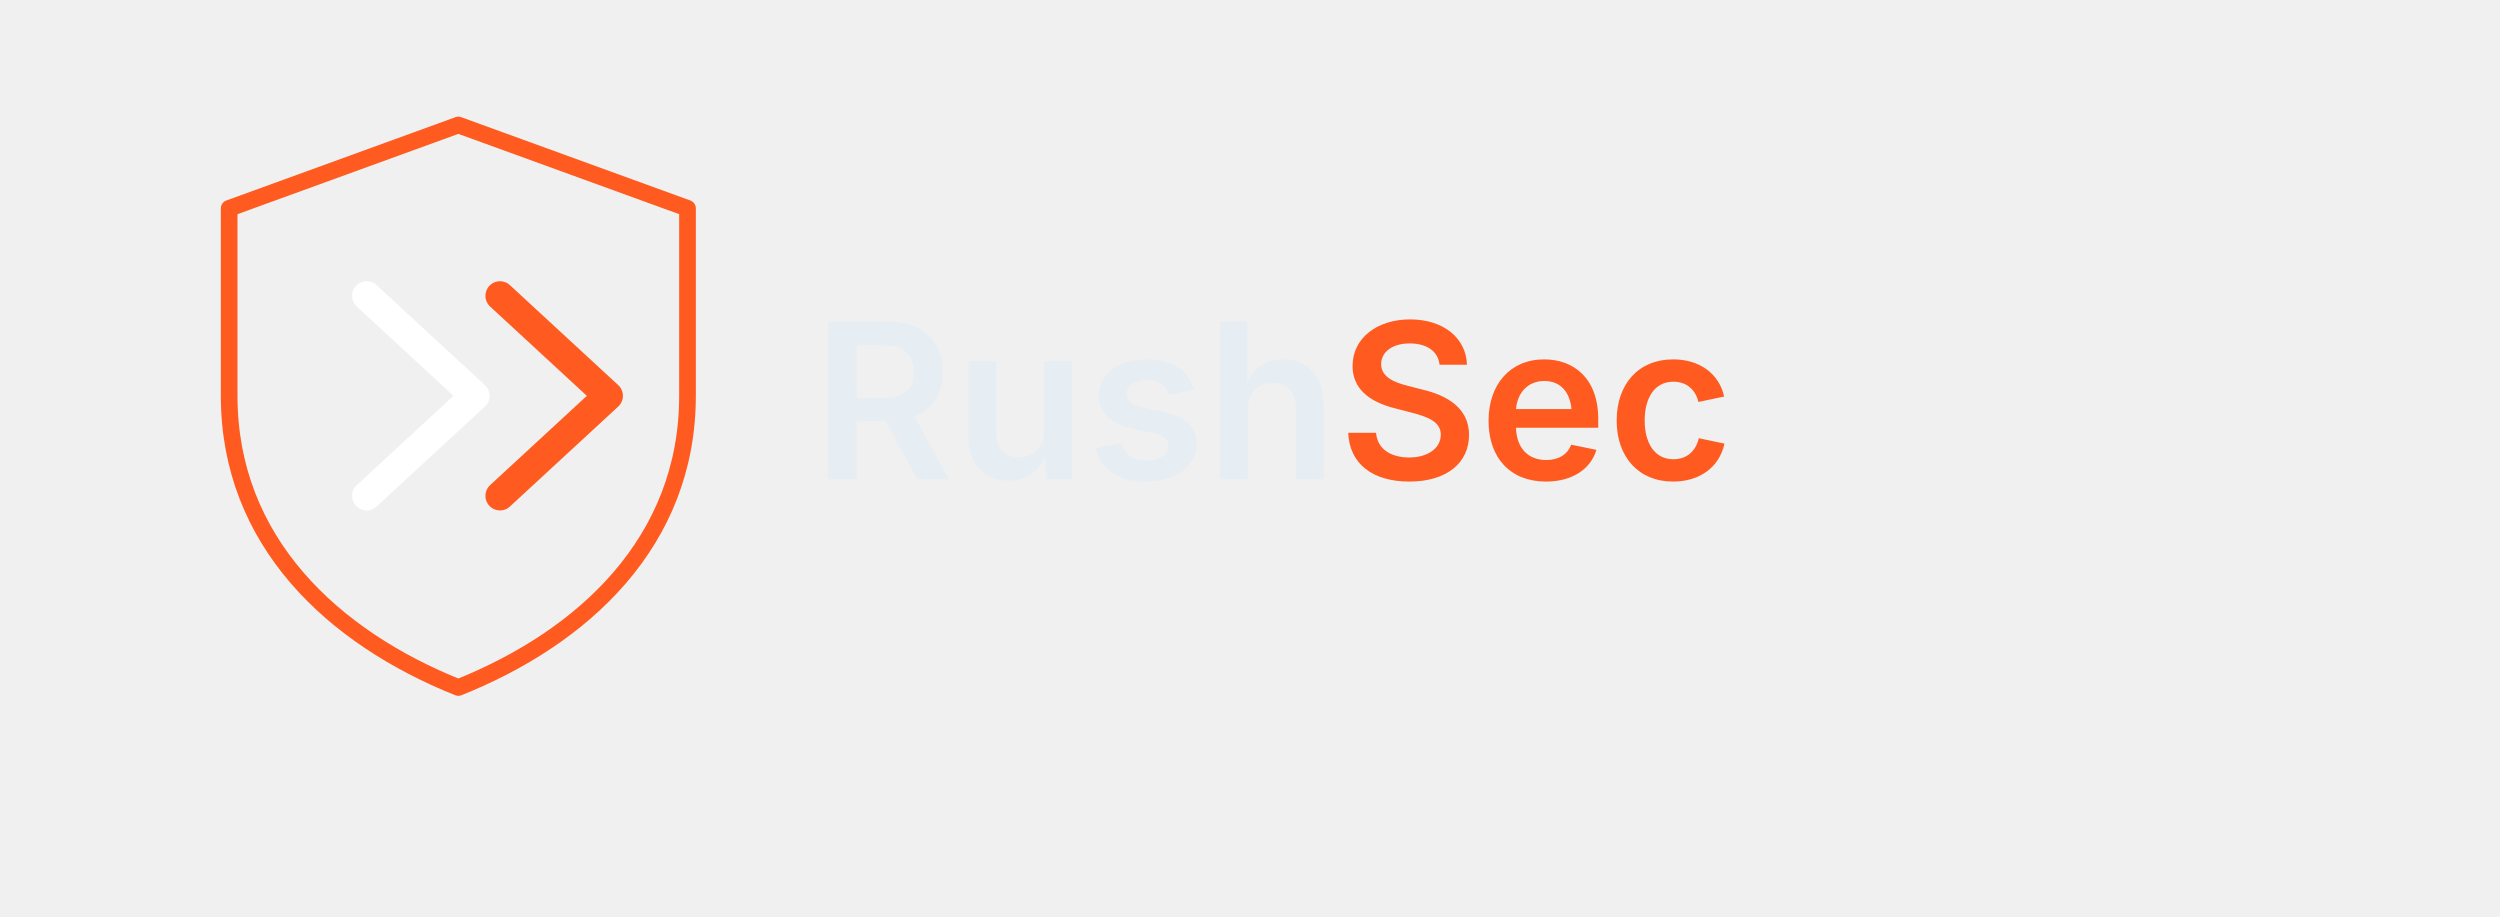
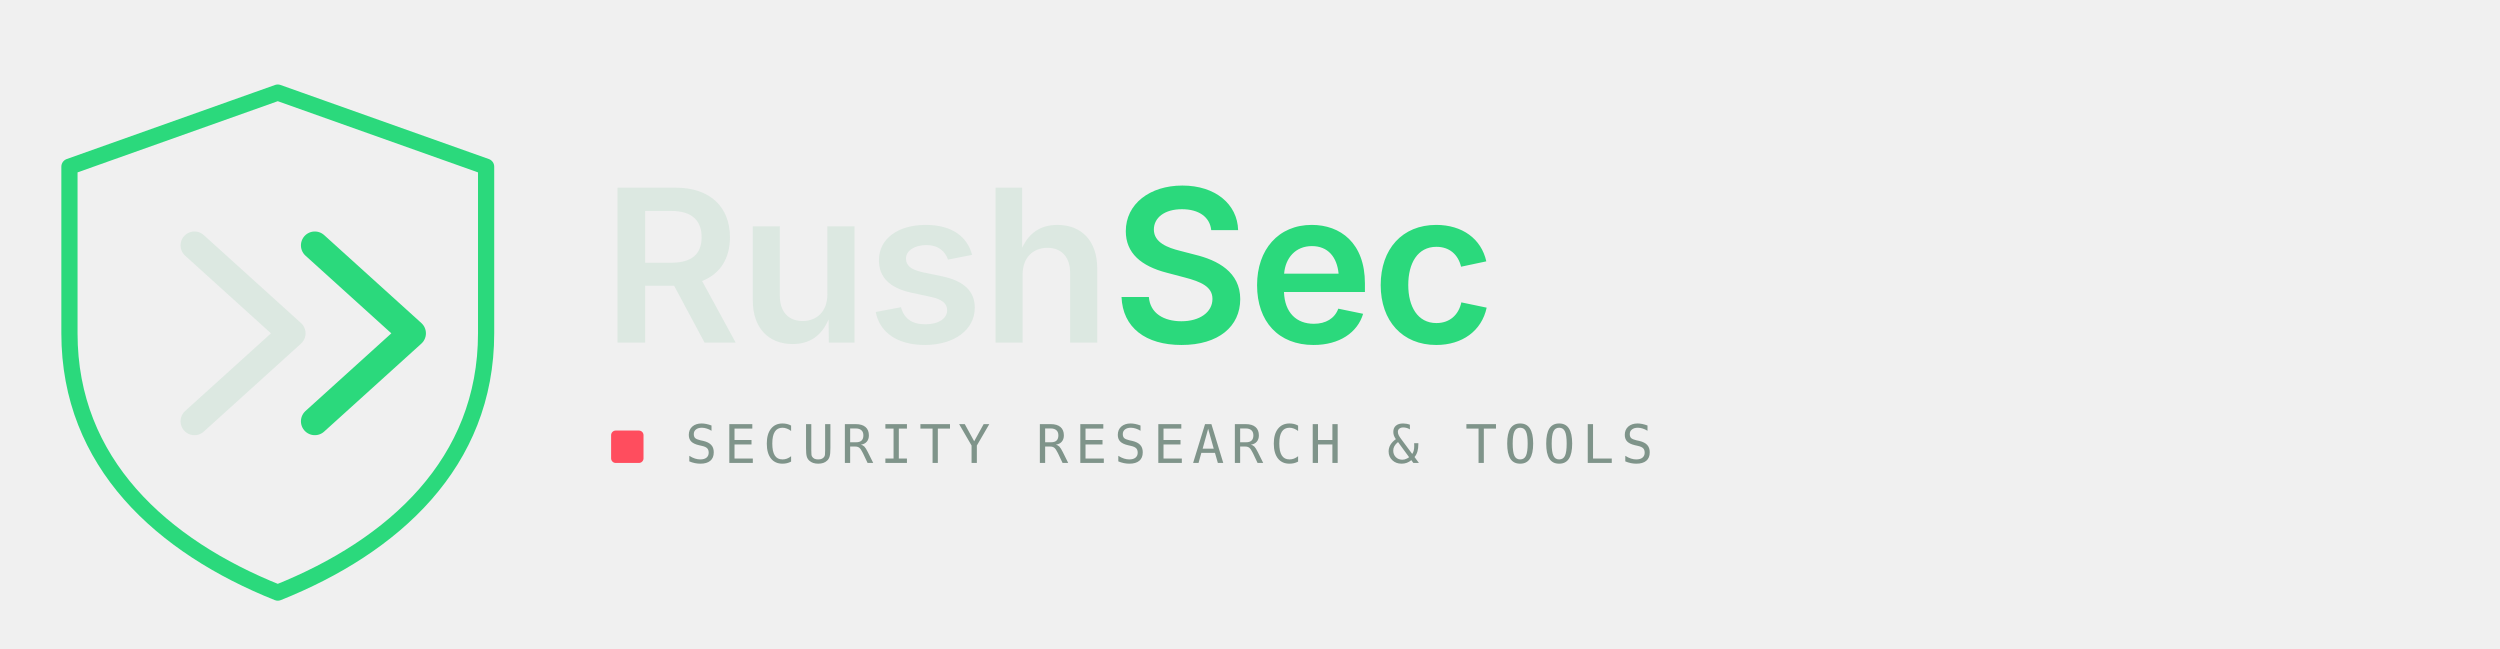
- <svg xmlns="http://www.w3.org/2000/svg" viewBox="0 0 600 220" fill="none">
-   <path d="M110 30 L165 50 V95 C165 130 140 153 110 165 C80 153 55 130 55 95 V50 Z" stroke="#ff5a1f" stroke-width="4" stroke-linejoin="round" fill="none" />
-   <path d="M88 71 L114 95 L88 119" stroke="#ffffff" stroke-width="7" stroke-linecap="round" stroke-linejoin="round" fill="none" />
-   <path d="M120 71 L146 95 L120 119" stroke="#ff5a1f" stroke-width="7" stroke-linecap="round" stroke-linejoin="round" fill="none" />
-   <text x="195" y="115" font-family="Inter, system-ui, sans-serif" font-size="52" font-weight="600" fill="#e6edf3">Rush<tspan fill="#ff5a1f">Sec</tspan>
+ <svg xmlns="http://www.w3.org/2000/svg" viewBox="0 0 540 140" fill="none">
+   <path d="M60 20 L105 36 V72 C105 100 85 118 60 128 C35 118 15 100 15 72 V36 Z" stroke="#2bd97c" stroke-width="3.5" stroke-linejoin="round" fill="none" />
+   <path d="M42 53 L63 72 L42 91" stroke="#dce8e1" stroke-width="6" stroke-linecap="round" stroke-linejoin="round" fill="none" />
+   <path d="M68 53 L89 72 L68 91" stroke="#2bd97c" stroke-width="6" stroke-linecap="round" stroke-linejoin="round" fill="none" />
+   <text x="130" y="74" font-family="'Inter', system-ui, -apple-system, sans-serif" font-size="46" font-weight="600" fill="#dce8e1" letter-spacing="-0.5">Rush<tspan fill="#2bd97c">Sec</tspan>
  </text>
+   <rect x="132" y="93" width="7" height="7" rx="1" fill="#ff4d5e" />
+   <text x="148" y="100" font-family="'JetBrains Mono', monospace" font-size="11.5" font-weight="500" fill="#7f948a" letter-spacing="1.5">SECURITY RESEARCH &amp; TOOLS</text>
</svg>
